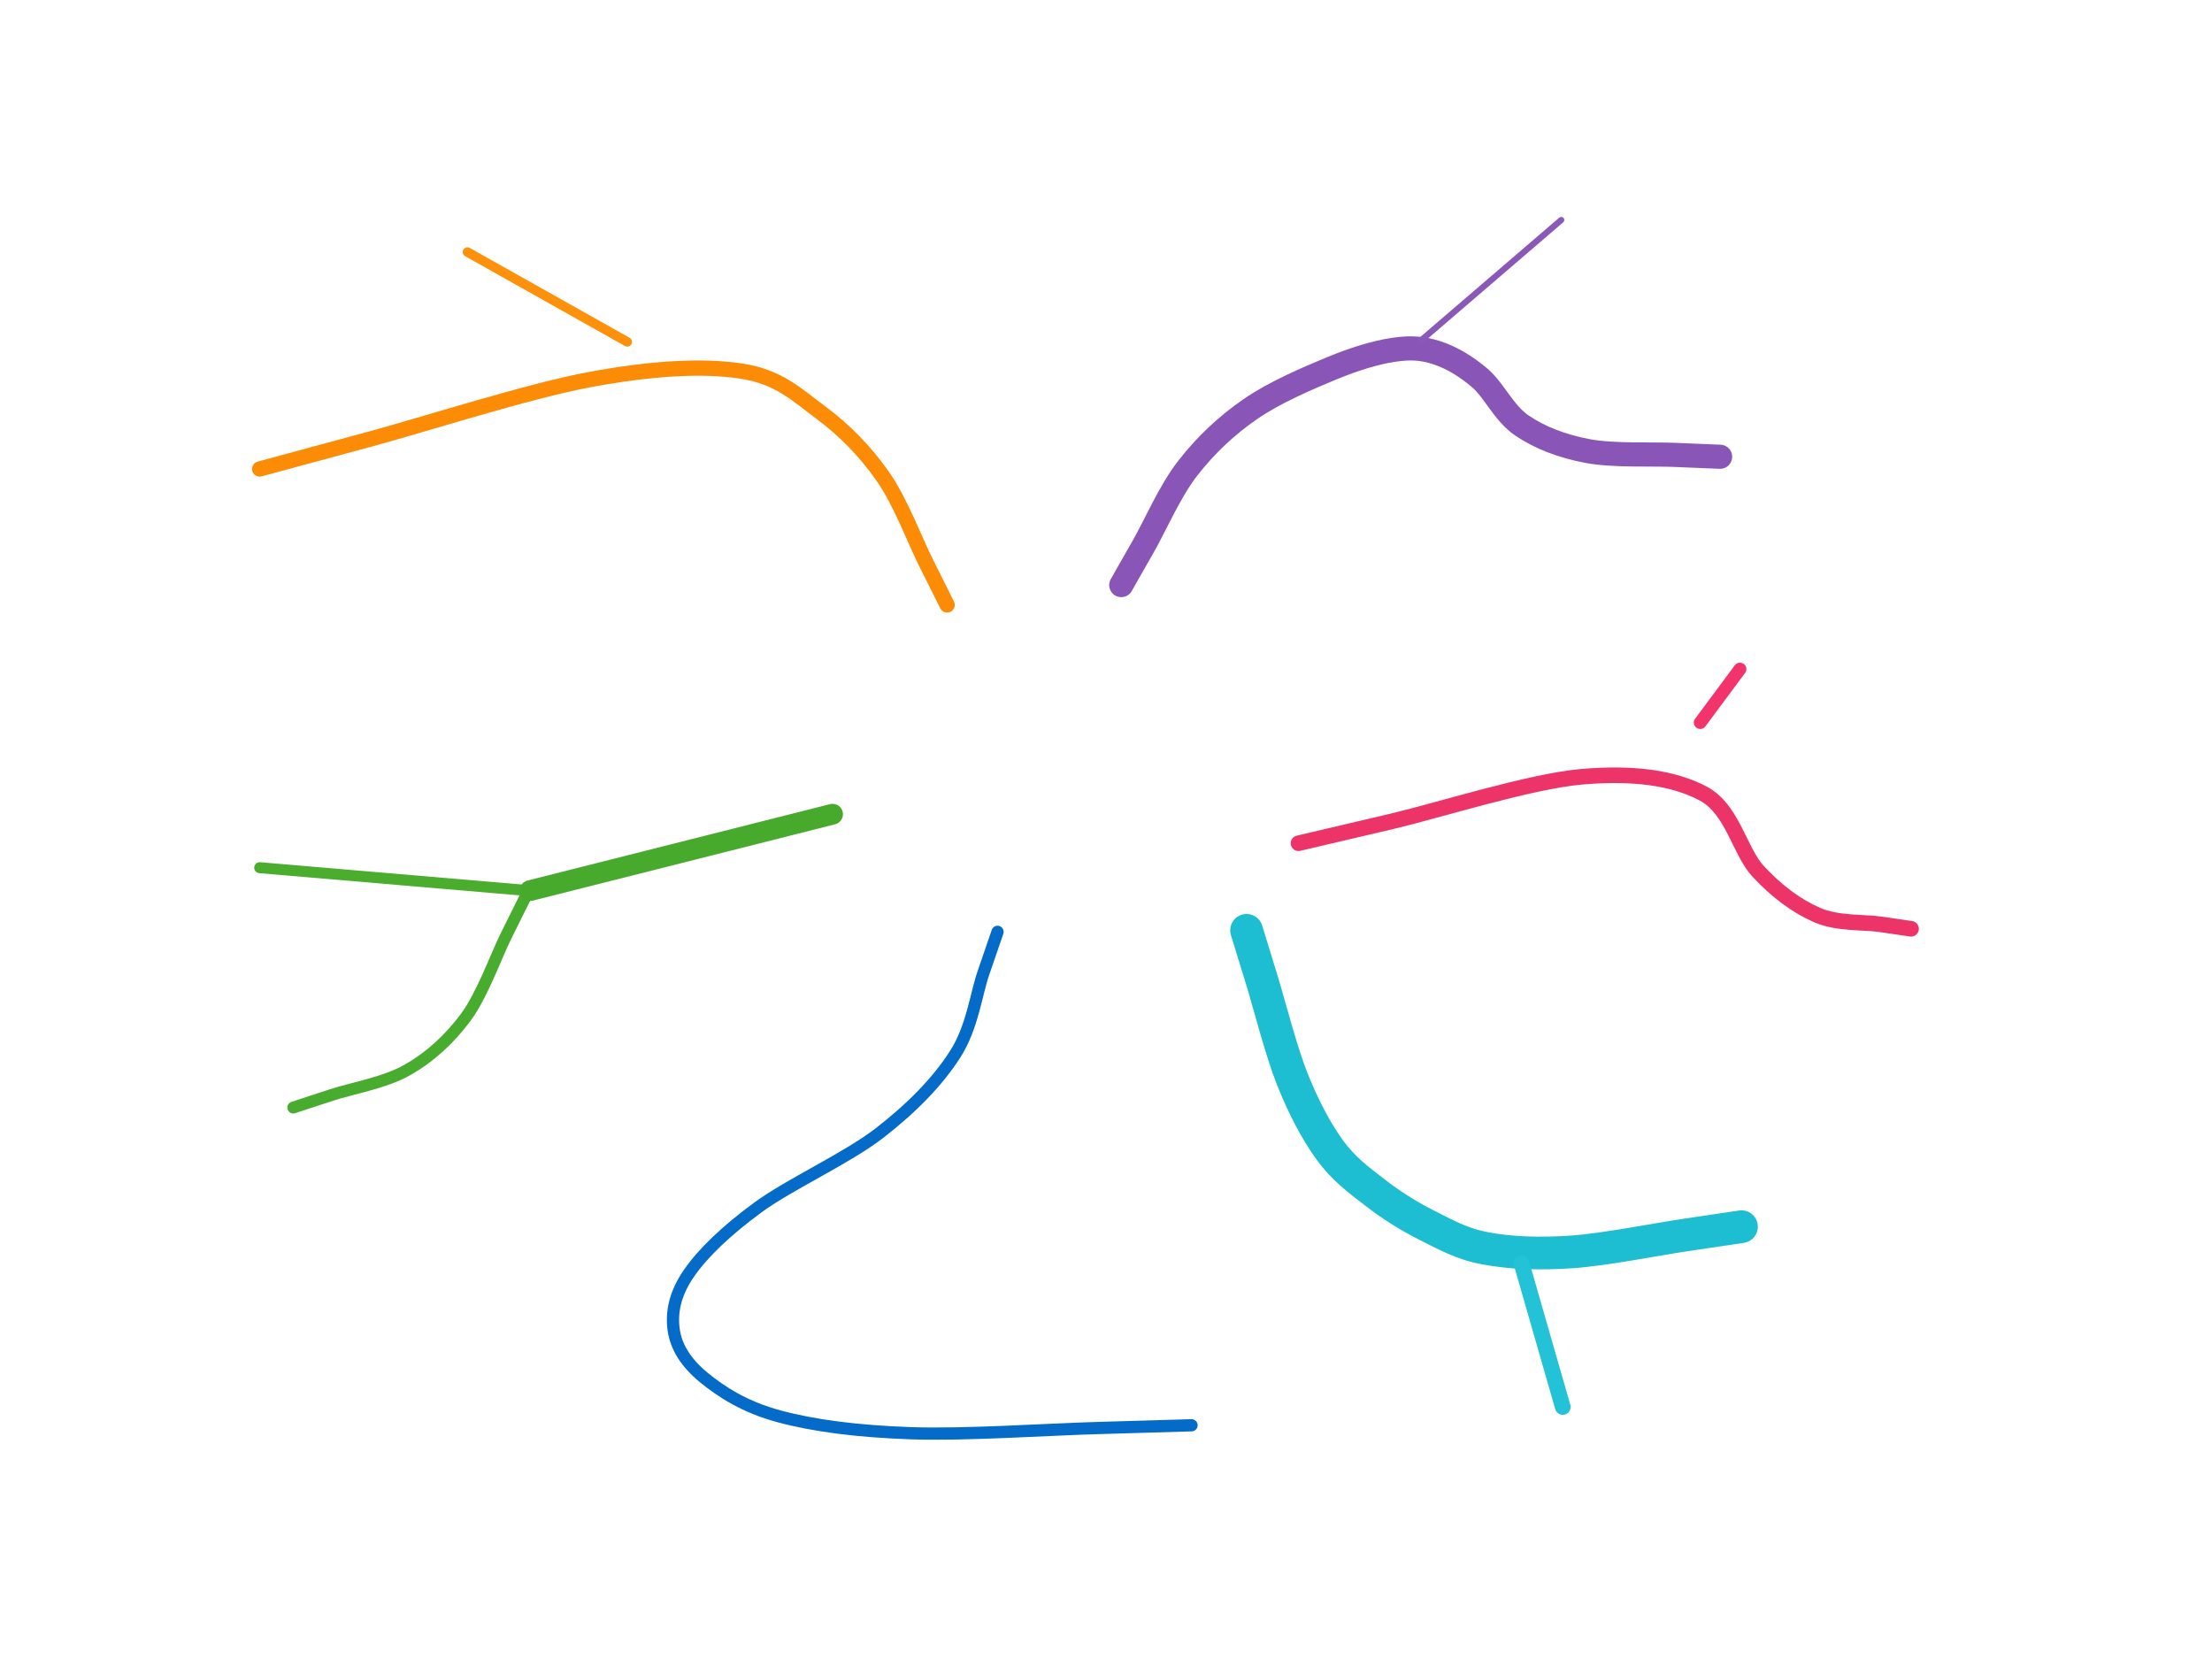
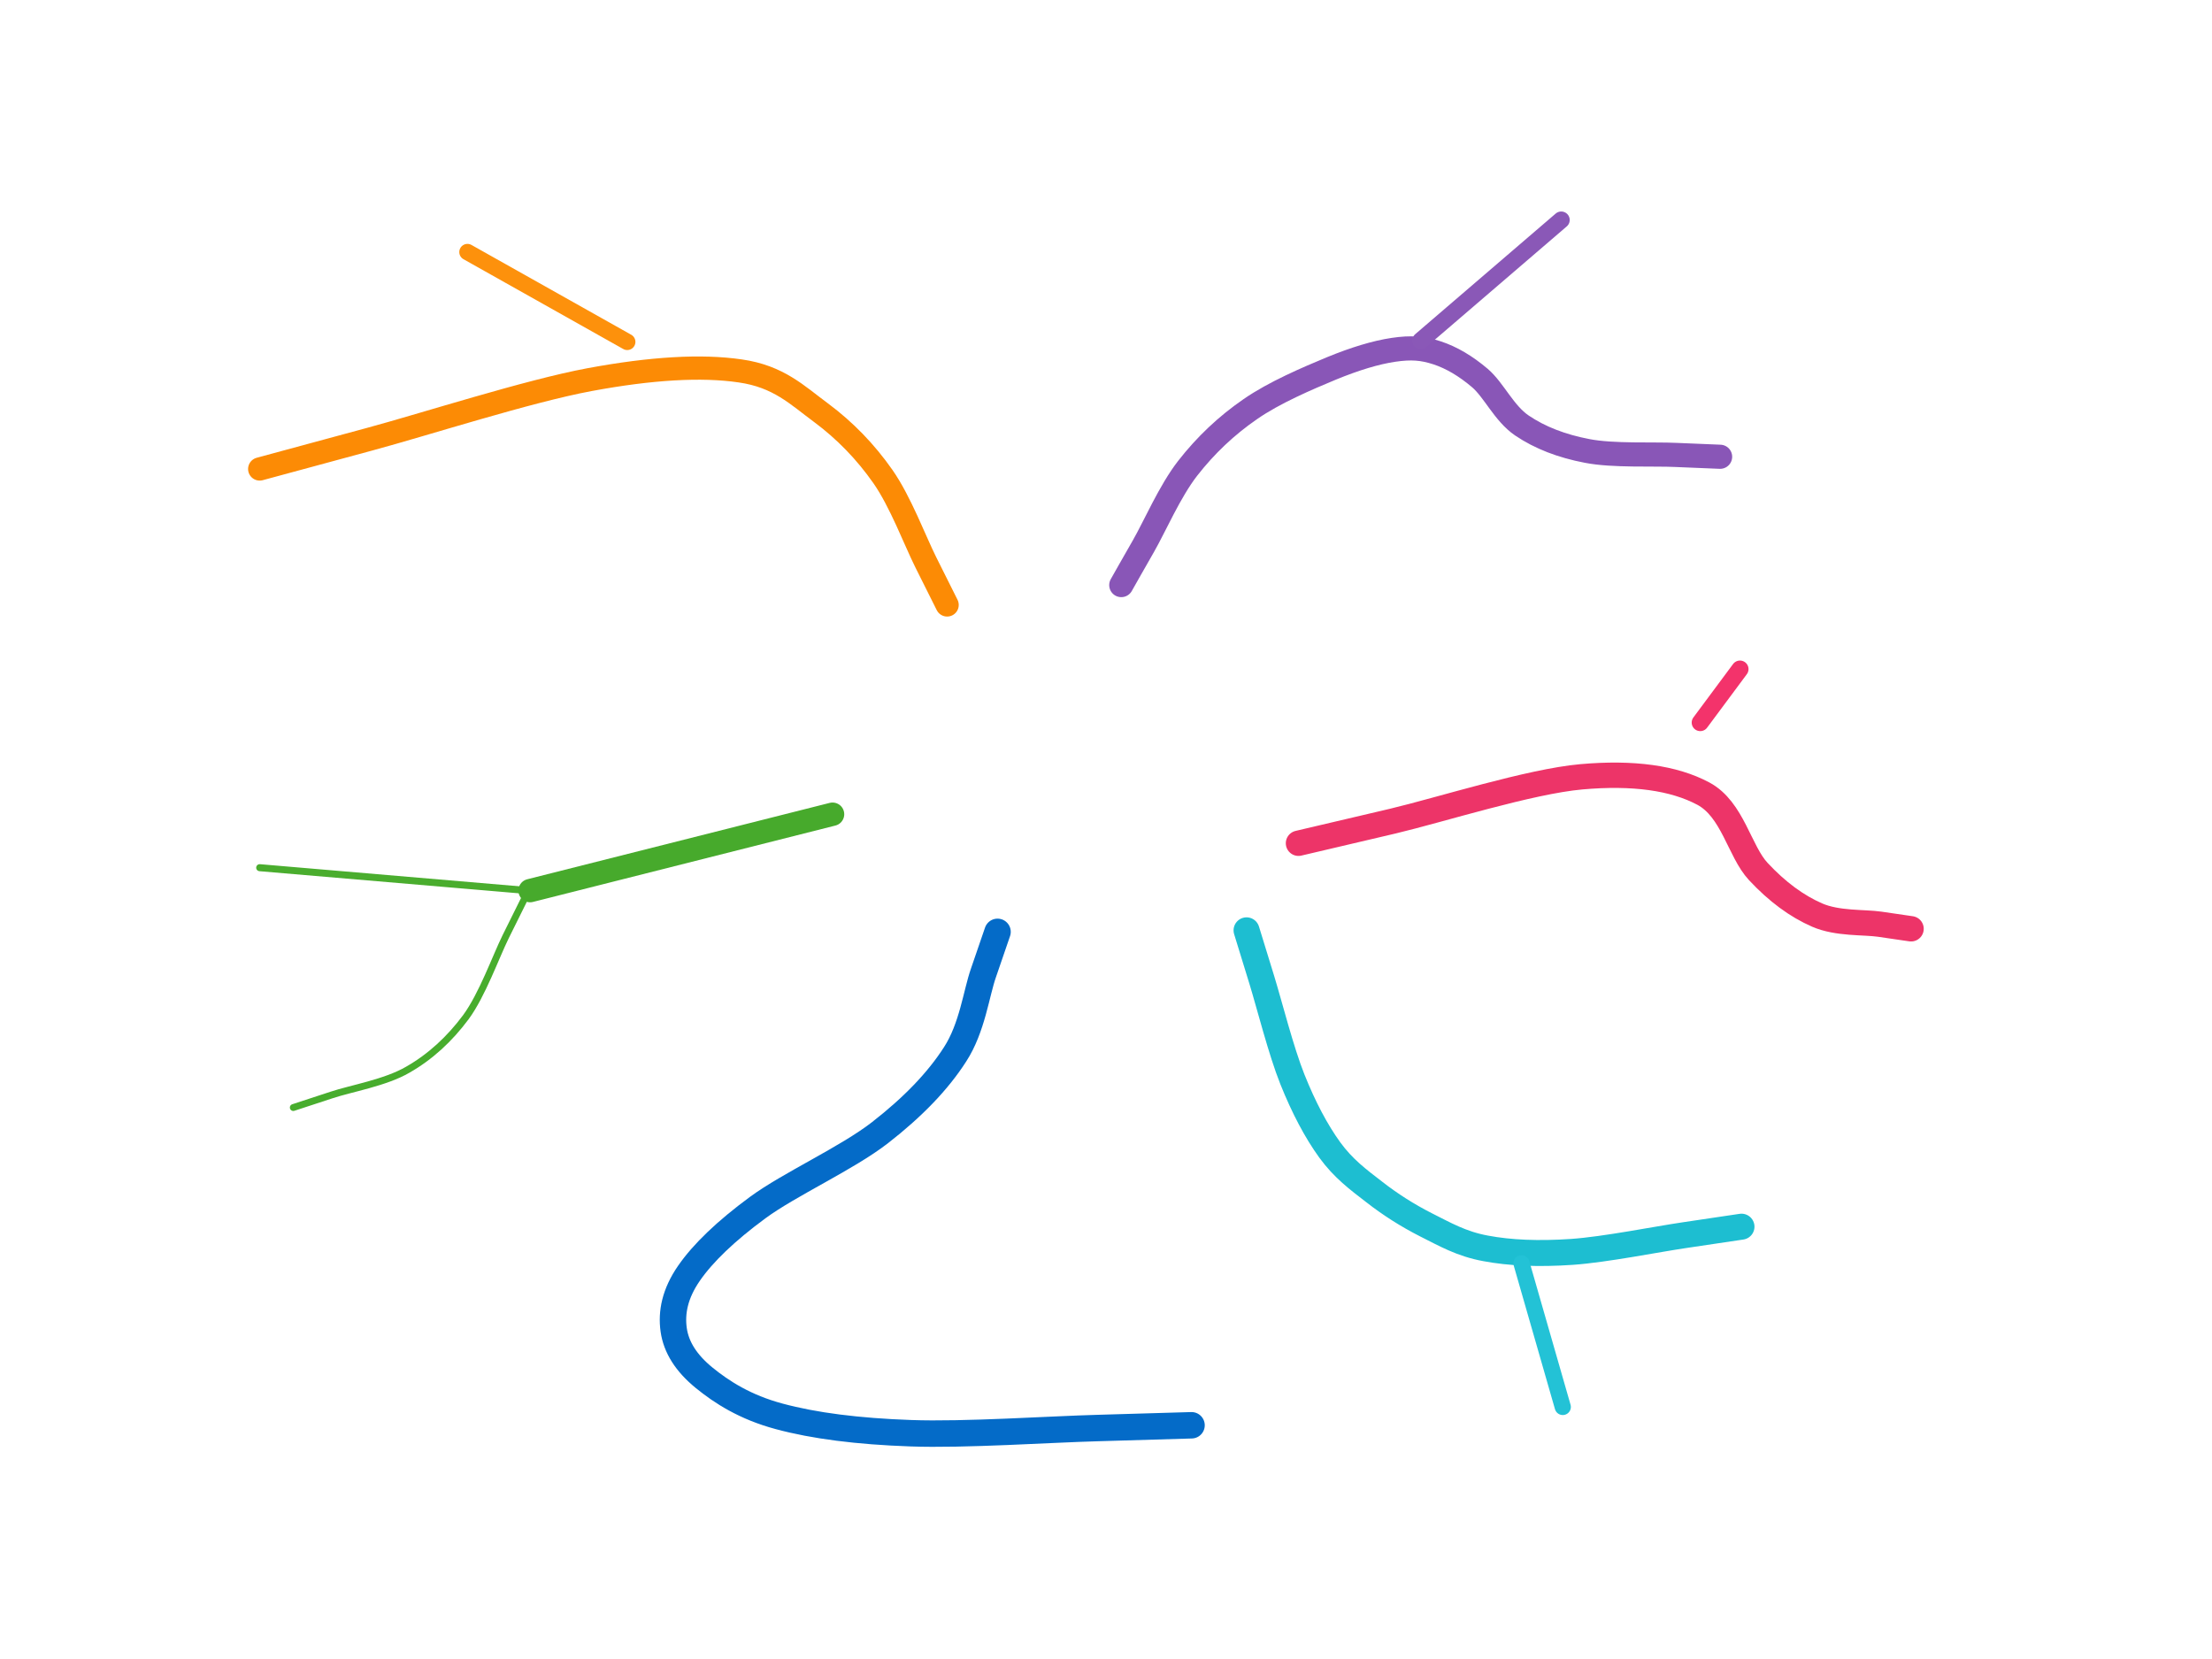
<svg xmlns="http://www.w3.org/2000/svg" viewBox="0 0 1448 1086" width="1448" height="1086">
  <g id="editable-branches" fill="none" stroke-linecap="round" stroke-linejoin="round">
    <path id="seg_003" d="M 1126.0 299.0 C 1121.2 298.8 1111.5 298.4 1097.0 297.8 C 1082.5 297.1 1055.8 298.5 1039.0 295.2 C 1022.2 292.0 1008.0 286.5 996.2 278.5 C 984.5 270.5 978.0 255.4 968.8 247.5 C 959.5 239.6 950.2 234.1 940.8 231.0 C 931.3 227.9 923.8 227.3 912.2 229.0 C 900.7 230.7 887.1 234.8 871.5 241.2 C 855.9 247.7 834.2 256.9 818.5 267.8 C 802.8 278.6 789.2 291.5 777.5 306.5 C 765.8 321.5 755.8 344.8 748.5 357.5 C 741.2 370.2 736.4 378.8 734.0 383.0" stroke="#8956b7" stroke-width="15.8" />
-     <path id="seg_009" d="M 653.0 610.0 C 651.5 614.5 648.4 623.4 643.8 636.8 C 639.1 650.1 636.5 672.8 625.2 690.2 C 614.0 707.7 597.5 724.8 576.0 741.5 C 554.5 758.2 516.8 775.2 496.0 790.5 C 475.2 805.8 460.2 820.2 451.0 833.5 C 441.8 846.8 439.4 859.1 441.0 870.5 C 442.6 881.9 449.2 892.3 460.8 901.8 C 472.3 911.2 487.7 921.2 510.2 927.2 C 532.8 933.3 561.5 937.0 596.2 938.2 C 631.0 939.5 688.1 935.6 718.8 934.8 C 749.4 933.9 769.8 933.3 780.0 933.0" stroke="#046bc8" stroke-width="8.0" />
-     <path id="seg_008" d="M 1140.0 803.0 C 1133.8 803.9 1121.5 805.8 1103.0 808.5 C 1084.5 811.2 1050.8 818.0 1029.0 819.5 C 1007.2 821.0 988.4 820.2 972.5 817.2 C 956.6 814.3 945.7 807.9 933.5 801.8 C 921.3 795.6 910.0 788.4 899.5 780.2 C 889.0 772.1 879.4 765.0 870.5 752.8 C 861.6 740.5 853.4 725.0 846.0 706.5 C 838.6 688.0 831.0 657.8 826.0 641.5 C 821.0 625.2 817.7 614.4 816.0 609.0" stroke="#1dbed1" stroke-width="21.4" />
-     <path id="seg_001" d="M 1251.0 608.0 C 1247.6 607.5 1240.8 606.5 1230.5 605.0 C 1220.2 603.5 1202.8 604.8 1189.5 599.0 C 1176.2 593.2 1163.4 583.8 1151.0 570.5 C 1138.6 557.2 1134.3 529.8 1115.0 519.5 C 1095.7 509.2 1069.1 505.5 1035.2 508.5 C 1001.4 511.5 942.6 530.2 911.8 537.5 C 880.9 544.8 860.3 549.6 850.0 552.0" stroke="#ed3468" stroke-width="10.2" />
-     <path id="seg_007" d="M 170.0 307.0 C 182.0 303.8 206.0 297.2 242.0 287.5 C 278.0 277.8 345.6 256.0 386.0 248.5 C 426.4 241.0 459.2 239.1 484.5 242.8 C 509.8 246.4 521.9 258.7 537.5 270.2 C 553.1 281.8 566.6 295.7 578.0 312.0 C 589.4 328.3 599.0 354.0 606.0 368.0 C 613.0 382.0 617.7 391.3 620.0 396.0" stroke="#fc8b05" stroke-width="10.0" />
-     <path id="seg_005" d="M 192.0 725.0 C 196.2 723.6 204.5 720.9 217.0 716.8 C 229.5 712.6 252.3 708.8 267.0 700.2 C 281.7 691.8 294.3 680.2 305.0 665.8 C 315.7 651.2 324.5 626.4 331.0 613.2 C 337.5 600.1 341.8 591.4 344.0 587.0" stroke="#48ad2e" stroke-width="7.8" />
-     <path id="seg_002" d="M 306.0 165.0 C 340.9 184.6 375.7 204.2 410.6 223.8" stroke="#fd910c" stroke-width="6.2" />
-     <path id="seg_004" d="M 170.0 568.0 C 227.6 572.9 294.0 578.6 346.0 583.0" stroke="#4aad2e" stroke-width="7.2" />
-     <path id="seg_006" d="M 1022.0 144.0 C 992.3 169.5 955.0 201.5 930.0 223.0" stroke="#8a58b7" stroke-width="4.0" />
-     <path id="seg_010" d="M 545.0 533.0 C 479.3 549.6 411.5 566.7 347.0 583.0" stroke="#47aa2c" stroke-width="13.6" />
-     <path id="seg_011" d="M 1113.0 473.0 C 1121.4 461.6 1131.9 447.5 1139.0 438.0" stroke="#f3336b" stroke-width="8.4" />
-     <path id="seg_012" d="M 996.0 827.0 C 1004.8 857.7 1015.2 893.9 1023.0 921.0" stroke="#23c2d6" stroke-width="10.3" />
+     <path id="seg_009" d="M 653.0 610.0 C 651.5 614.5 648.4 623.4 643.8 636.8 C 639.1 650.1 636.5 672.8 625.2 690.2 C 614.0 707.7 597.5 724.8 576.0 741.5 C 554.5 758.2 516.8 775.2 496.0 790.5 C 475.2 805.8 460.2 820.2 451.0 833.5 C 441.8 846.8 439.4 859.1 441.0 870.5 C 442.6 881.9 449.2 892.3 460.8 901.8 C 472.3 911.2 487.7 921.2 510.2 927.2 C 532.8 933.3 561.5 937.0 596.2 938.2 C 631.0 939.5 688.1 935.6 718.8 934.8 C 749.4 933.9 769.8 933.3 780.0 933.0" stroke="#046bc8" stroke-width="17.3" />
+     <path id="seg_008" d="M 1140.0 803.0 C 1133.8 803.9 1121.5 805.8 1103.0 808.5 C 1084.5 811.2 1050.8 818.0 1029.0 819.5 C 1007.2 821.0 988.4 820.2 972.5 817.2 C 956.6 814.3 945.7 807.9 933.5 801.8 C 921.3 795.6 910.0 788.4 899.5 780.2 C 889.0 772.1 879.4 765.0 870.5 752.8 C 861.6 740.5 853.4 725.0 846.0 706.5 C 838.6 688.0 831.0 657.8 826.0 641.5 C 821.0 625.2 817.7 614.4 816.0 609.0" stroke="#1dbed1" stroke-width="17.0" />
+     <path id="seg_001" d="M 1251.0 608.0 C 1247.6 607.5 1240.8 606.5 1230.5 605.0 C 1220.2 603.5 1202.8 604.8 1189.5 599.0 C 1176.2 593.2 1163.4 583.8 1151.0 570.5 C 1138.6 557.2 1134.3 529.8 1115.0 519.5 C 1095.7 509.2 1069.1 505.5 1035.2 508.5 C 1001.4 511.5 942.6 530.2 911.8 537.5 C 880.9 544.8 860.3 549.6 850.0 552.0" stroke="#ed3468" stroke-width="16.6" />
+     <path id="seg_007" d="M 170.0 307.0 C 182.0 303.8 206.0 297.2 242.0 287.5 C 278.0 277.8 345.6 256.0 386.0 248.5 C 426.4 241.0 459.2 239.1 484.5 242.8 C 509.8 246.4 521.9 258.7 537.5 270.2 C 553.1 281.8 566.6 295.7 578.0 312.0 C 589.4 328.3 599.0 354.0 606.0 368.0 C 613.0 382.0 617.7 391.3 620.0 396.0" stroke="#fc8b05" stroke-width="15.2" />
+     <path id="seg_005" d="M 192.0 725.0 C 196.2 723.6 204.5 720.9 217.0 716.8 C 229.5 712.6 252.3 708.8 267.0 700.2 C 281.7 691.8 294.3 680.2 305.0 665.8 C 315.7 651.2 324.5 626.4 331.0 613.2 C 337.5 600.1 341.8 591.4 344.0 587.0" stroke="#48ad2e" stroke-width="4.5" />
+     <path id="seg_002" d="M 306.0 165.0 C 340.9 184.6 375.7 204.2 410.6 223.8" stroke="#fd910c" stroke-width="10.7" />
+     <path id="seg_004" d="M 170.0 568.0 C 227.6 572.9 294.0 578.6 346.0 583.0" stroke="#4aad2e" stroke-width="4.6" />
+     <path id="seg_006" d="M 1022.0 144.0 C 992.3 169.5 955.0 201.5 930.0 223.0" stroke="#8a58b7" stroke-width="11.1" />
+     <path id="seg_010" d="M 545.0 533.0 C 479.3 549.6 411.5 566.7 347.0 583.0" stroke="#47aa2c" stroke-width="15.3" />
+     <path id="seg_011" d="M 1113.0 473.0 C 1121.4 461.6 1131.9 447.5 1139.0 438.0" stroke="#f3336b" stroke-width="11.2" />
+     <path id="seg_012" d="M 996.0 827.0 C 1004.8 857.7 1015.2 893.9 1023.0 921.0" stroke="#23c2d6" stroke-width="10.6" />
  </g>
</svg>
